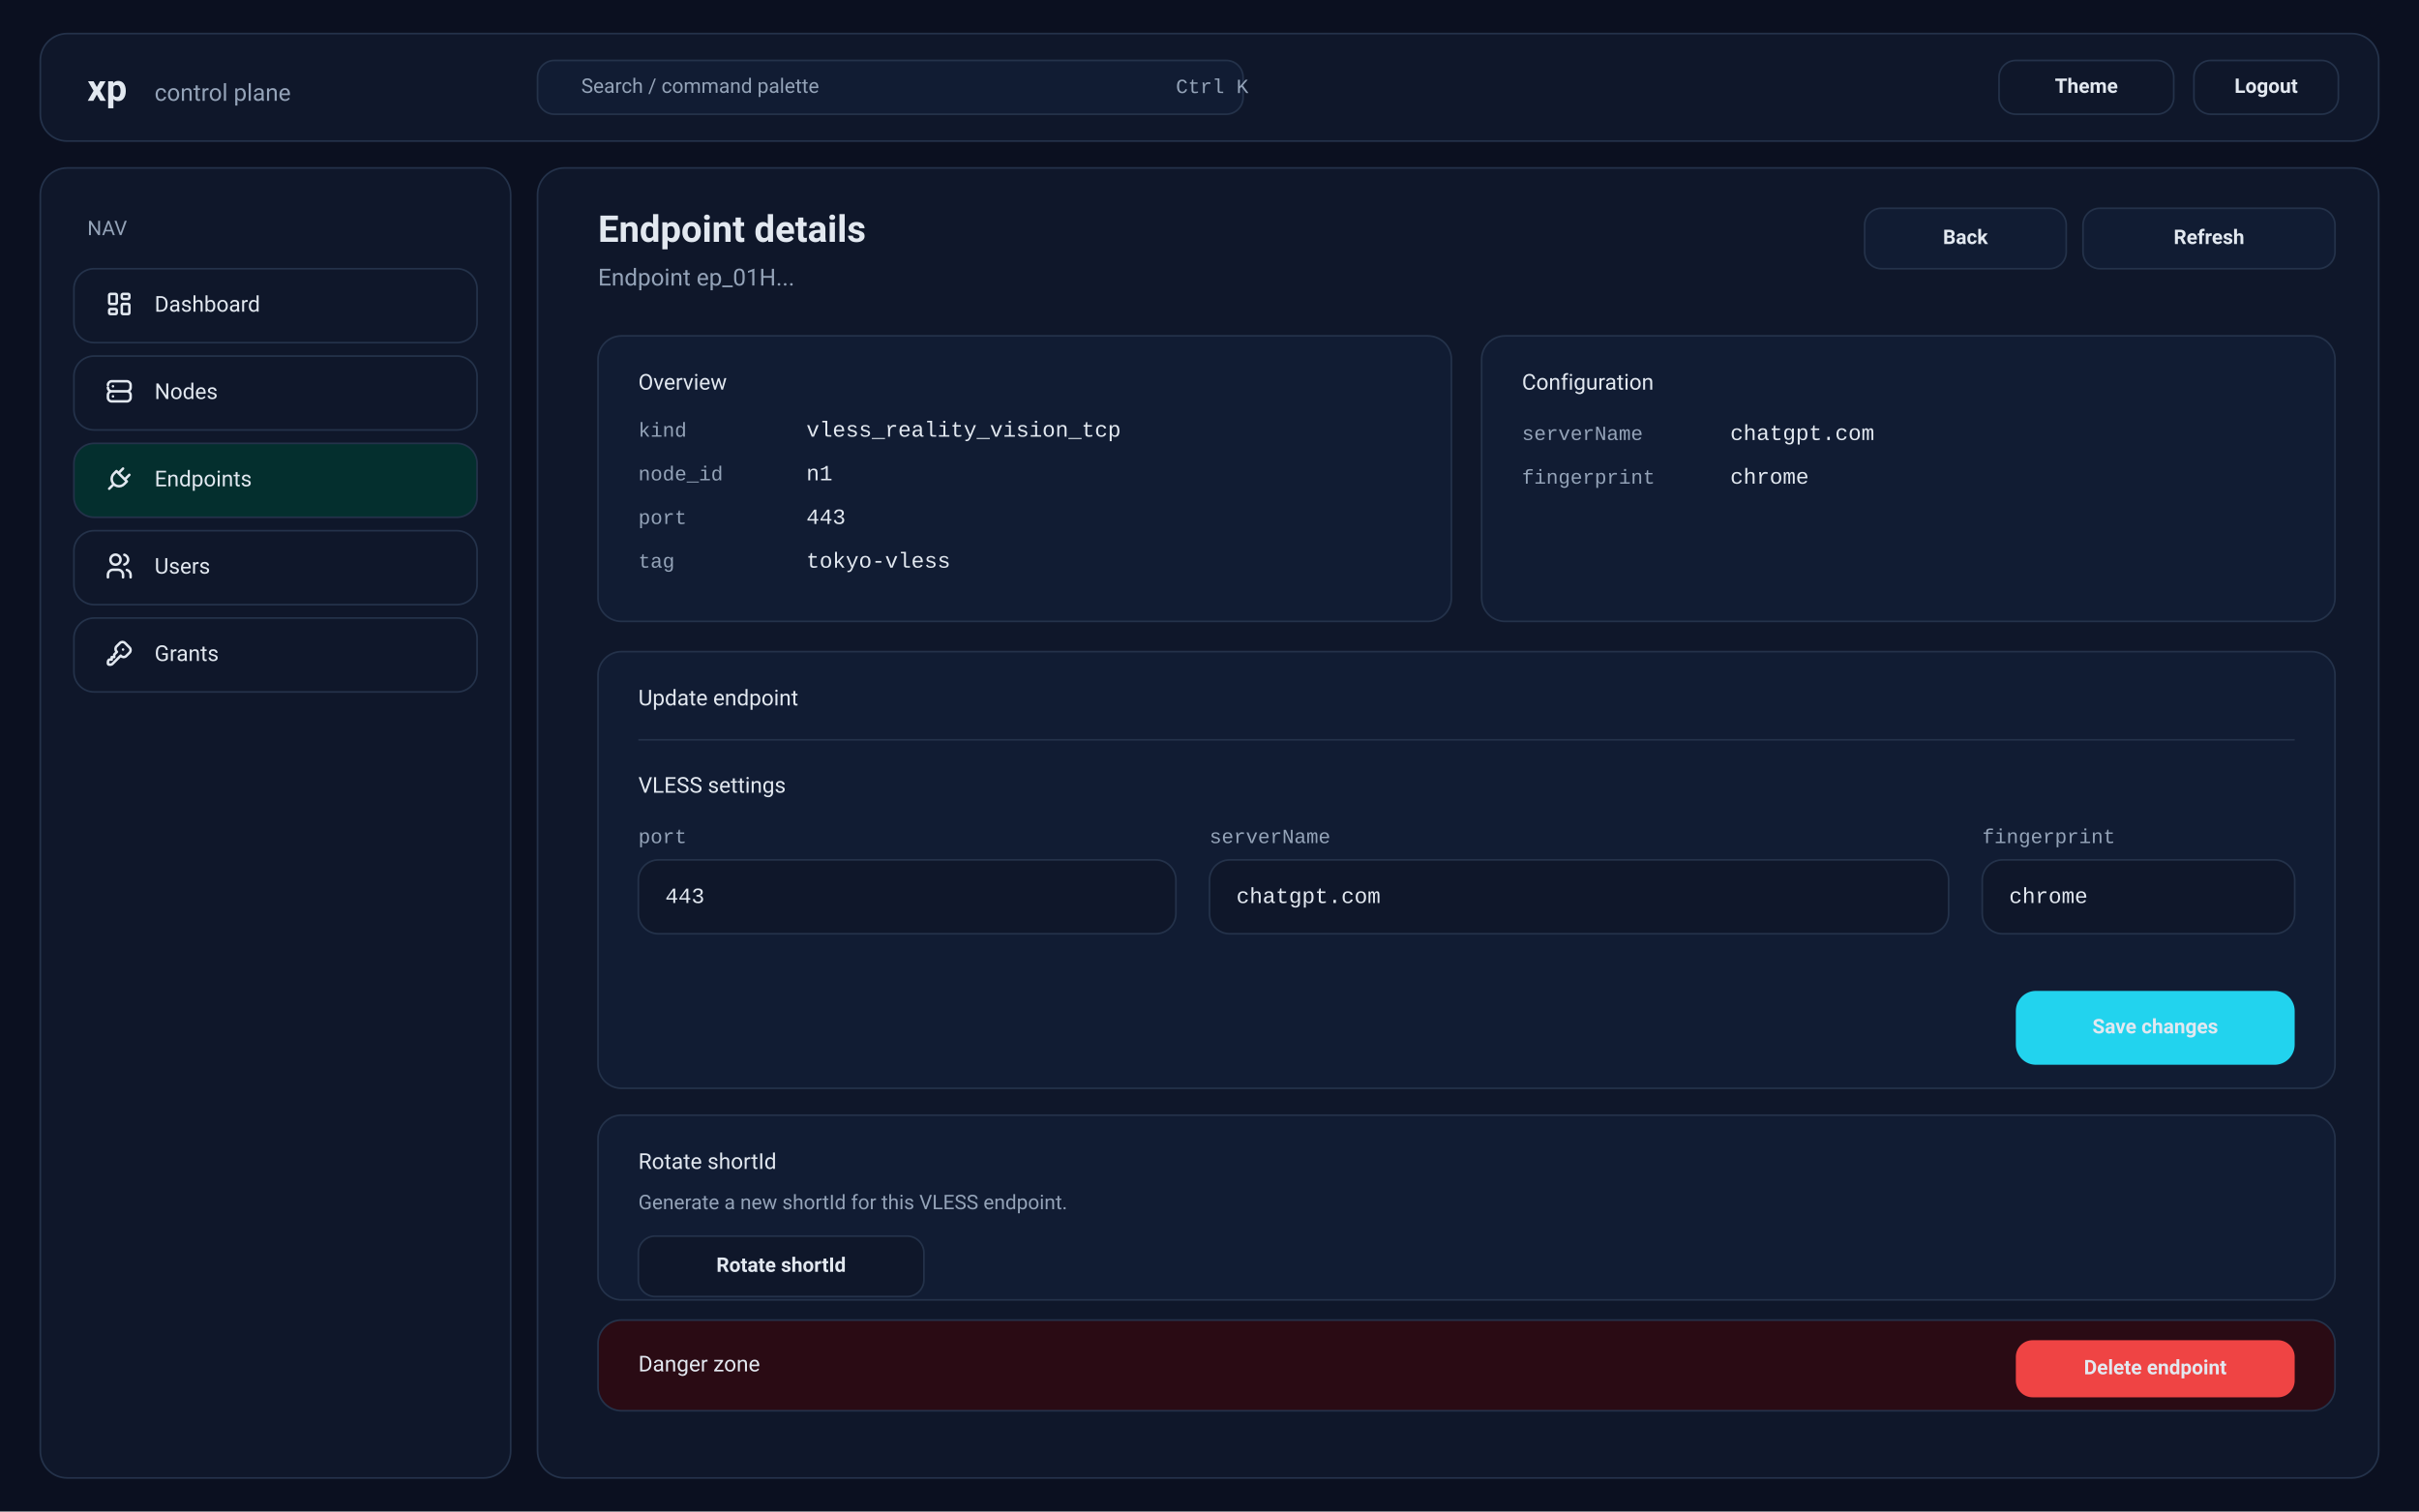
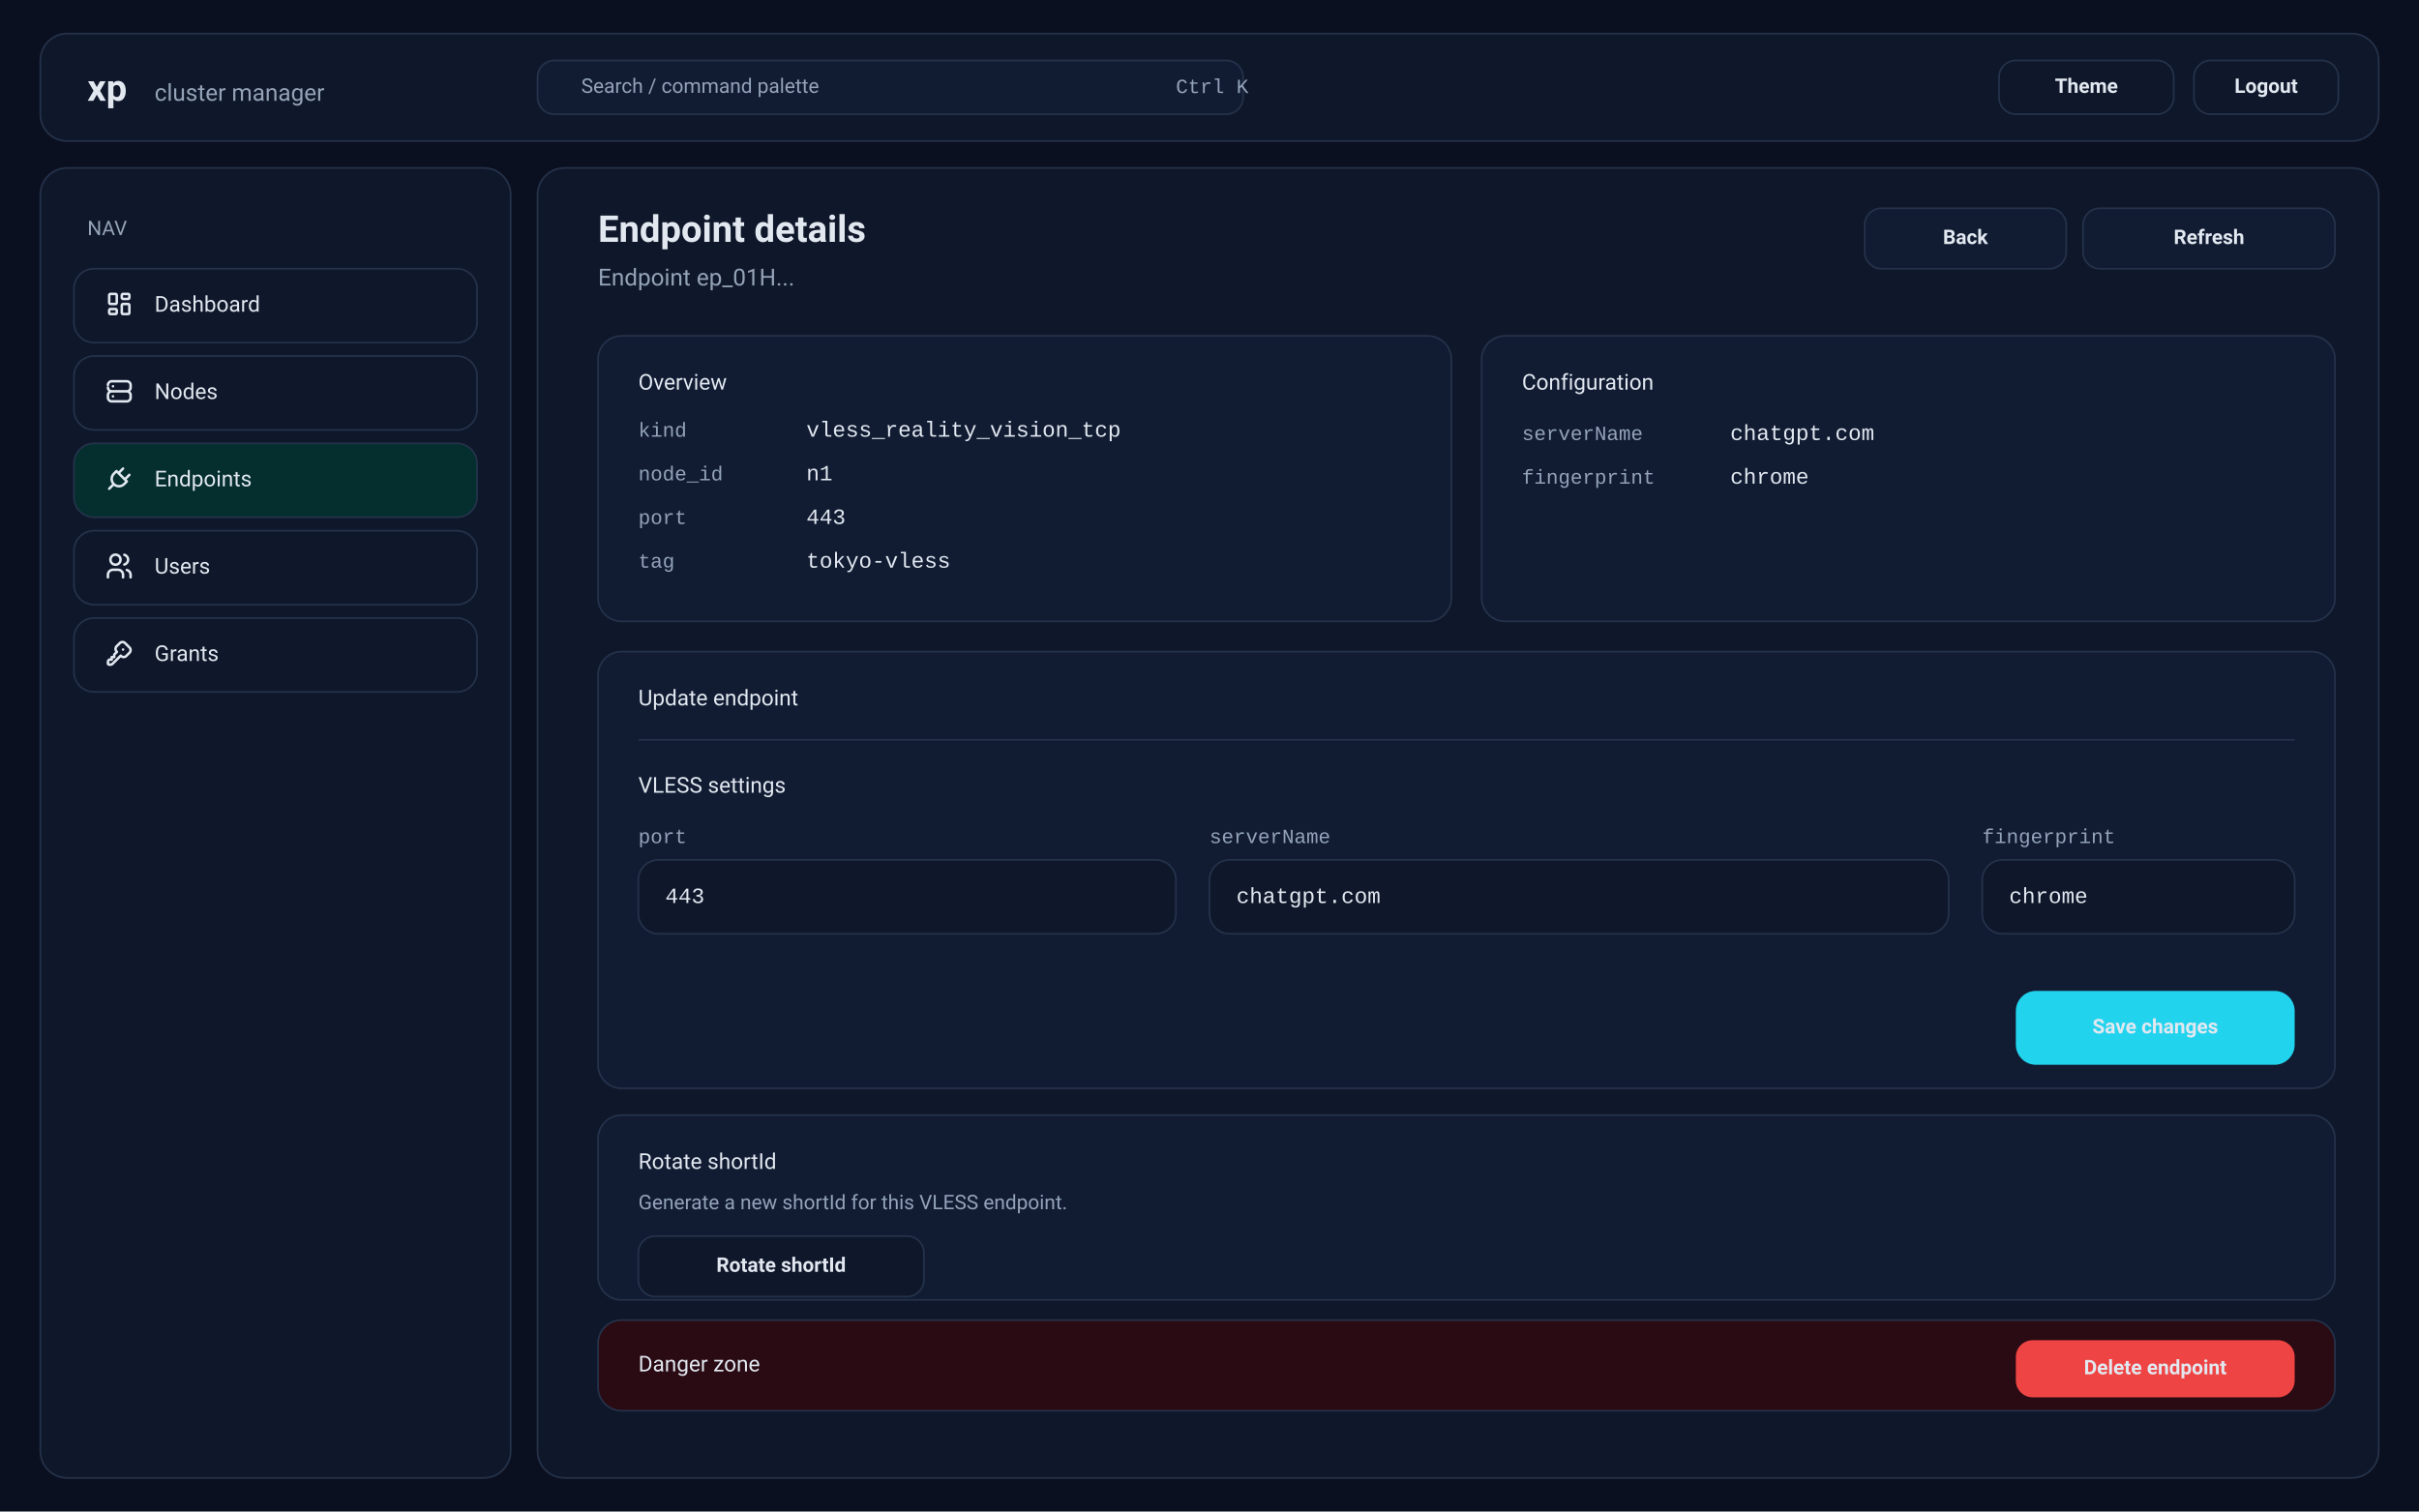
<svg xmlns="http://www.w3.org/2000/svg" width="1440" height="900" viewBox="0 0 1440 900">
  <defs>
    <style>
      .sans { font-family: ui-sans-serif, system-ui, -apple-system, "Segoe UI", Roboto, Helvetica, Arial; }
      .mono { font-family: ui-monospace, SFMono-Regular, Menlo, Monaco, Consolas, "Liberation Mono", "Courier New", monospace; }
      .t0 { font-size: 22px; font-weight: 750; fill: #e2e8f0; }
      .t1 { font-size: 14px; fill: #94a3b8; }
      .t2 { font-size: 12px; fill: #94a3b8; }
      .t3 { font-size: 13px; fill: #e2e8f0; }
      .btn { font-size: 12px; font-weight: 750; fill: #e2e8f0; }
      .stroke { stroke: #24324a; }
      .ico { fill: none; stroke: currentColor; stroke-linecap: round; stroke-linejoin: round; stroke-width: 2; }
    </style>
  </defs>
  <rect x="0" y="0" width="1440" height="900" fill="#0b1020" />
  <rect x="24" y="20" width="1392" height="64" rx="16" fill="#0f172a" class="stroke" stroke-width="1" />
  <text x="52" y="60" class="sans t0">xp</text>
-   <text x="92" y="60" class="sans t1">control plane</text>
+   <text x="92" y="60" class="sans t1">cluster manager</text>
  <rect x="320" y="36" width="420" height="32" rx="10" fill="#111c33" class="stroke" stroke-width="1" />
  <text x="346" y="52" class="sans t2" dominant-baseline="middle">Search / command palette</text>
  <text x="700" y="52" class="mono t2" dominant-baseline="middle">Ctrl K</text>
  <rect x="1190" y="36" width="104" height="32" rx="10" fill="#0f172a" class="stroke" stroke-width="1" />
  <text x="1242" y="52" class="sans btn" text-anchor="middle" dominant-baseline="middle">Theme</text>
  <rect x="1306" y="36" width="86" height="32" rx="10" fill="#0f172a" class="stroke" stroke-width="1" />
  <text x="1349" y="52" class="sans btn" text-anchor="middle" dominant-baseline="middle">Logout</text>
  <rect x="24" y="100" width="280" height="780" rx="16" fill="#0f172a" class="stroke" stroke-width="1" />
  <text x="52" y="140" class="sans t2">NAV</text>
  <rect x="44" y="160" width="240" height="44" rx="12" fill="#0f172a" class="stroke" stroke-width="1" />
  <g class="ico" style="color:#e2e8f0" transform="translate(62 172) scale(.75)">
    <path d="M5 4h4a1 1 0 0 1 1 1v6a1 1 0 0 1-1 1H5a1 1 0 0 1-1-1V5a1 1 0 0 1 1-1m0 12h4a1 1 0 0 1 1 1v2a1 1 0 0 1-1 1H5a1 1 0 0 1-1-1v-2a1 1 0 0 1 1-1m10-4h4a1 1 0 0 1 1 1v6a1 1 0 0 1-1 1h-4a1 1 0 0 1-1-1v-6a1 1 0 0 1 1-1m0-8h4a1 1 0 0 1 1 1v2a1 1 0 0 1-1 1h-4a1 1 0 0 1-1-1V5a1 1 0 0 1 1-1" />
  </g>
  <text x="92" y="182" class="sans t3" dominant-baseline="middle">Dashboard</text>
  <rect x="44" y="212" width="240" height="44" rx="12" fill="#0f172a" class="stroke" stroke-width="1" />
  <g class="ico" style="color:#e2e8f0" transform="translate(62 224) scale(.75)">
    <path d="M3 7a3 3 0 0 1 3-3h12a3 3 0 0 1 3 3v2a3 3 0 0 1-3 3H6a3 3 0 0 1-3-3m0 6a3 3 0 0 1 3-3h12a3 3 0 0 1 3 3v2a3 3 0 0 1-3 3H6a3 3 0 0 1-3-3zm4-7v.01M7 16v.01" />
  </g>
  <text x="92" y="234" class="sans t3" dominant-baseline="middle">Nodes</text>
  <rect x="44" y="264" width="240" height="44" rx="12" fill="#042f2e" class="stroke" stroke-width="1" />
  <g class="ico" style="color:#e2e8f0" transform="translate(62 276) scale(.75)">
    <path d="M9.785 6L18 14.215l-2.054 2.054a5.81 5.81 0 1 1-8.215-8.215zM4 20l3.5-3.5M15 4l-3.5 3.5M20 9l-3.5 3.5" />
  </g>
  <text x="92" y="286" class="sans t3" dominant-baseline="middle">Endpoints</text>
  <rect x="44" y="316" width="240" height="44" rx="12" fill="#0f172a" class="stroke" stroke-width="1" />
  <g class="ico" style="color:#e2e8f0" transform="translate(62 328) scale(.75)">
    <path d="M5 7a4 4 0 1 0 8 0a4 4 0 1 0-8 0M3 21v-2a4 4 0 0 1 4-4h4a4 4 0 0 1 4 4v2m1-17.87a4 4 0 0 1 0 7.75M21 21v-2a4 4 0 0 0-3-3.85" />
  </g>
  <text x="92" y="338" class="sans t3" dominant-baseline="middle">Users</text>
  <rect x="44" y="368" width="240" height="44" rx="12" fill="#0f172a" class="stroke" stroke-width="1" />
  <g class="ico" style="color:#e2e8f0" transform="translate(62 380) scale(.75)">
    <path d="m16.555 3.843l3.602 3.602a2.877 2.877 0 0 1 0 4.069l-2.643 2.643a2.877 2.877 0 0 1-4.069 0l-.301-.301l-6.558 6.558a2 2 0 0 1-1.239.578L5.172 21H4a1 1 0 0 1-.993-.883L3 20v-1.172a2 2 0 0 1 .467-1.284l.119-.13L4 17h2v-2h2v-2l2.144-2.144l-.301-.301a2.877 2.877 0 0 1 0-4.069l2.643-2.643a2.877 2.877 0 0 1 4.069 0M15 9h.01" />
  </g>
  <text x="92" y="390" class="sans t3" dominant-baseline="middle">Grants</text>
  <rect x="320" y="100" width="1096" height="780" rx="16" fill="#0f172a" class="stroke" stroke-width="1" />
  <text x="356" y="144" class="sans t0">Endpoint details</text>
  <text x="356" y="170" class="sans t1">Endpoint ep_01H...</text>
  <rect x="1110" y="124" width="120" height="36" rx="10" fill="#111c33" class="stroke" stroke-width="1" />
  <text x="1170" y="142" class="sans btn" text-anchor="middle" dominant-baseline="middle">Back</text>
  <rect x="1240" y="124" width="150" height="36" rx="10" fill="#111c33" class="stroke" stroke-width="1" />
  <text x="1315" y="142" class="sans btn" text-anchor="middle" dominant-baseline="middle">Refresh</text>
  <rect x="356" y="200" width="508" height="170" rx="14" fill="#111c33" class="stroke" stroke-width="1" />
  <text x="380" y="232" class="sans t3">Overview</text>
  <text x="380" y="260" class="mono t2">kind</text>
  <text x="480" y="260" class="mono t3">vless_reality_vision_tcp</text>
  <text x="380" y="286" class="mono t2">node_id</text>
  <text x="480" y="286" class="mono t3">n1</text>
  <text x="380" y="312" class="mono t2">port</text>
  <text x="480" y="312" class="mono t3">443</text>
  <text x="380" y="338" class="mono t2">tag</text>
  <text x="480" y="338" class="mono t3">tokyo-vless</text>
  <rect x="882" y="200" width="508" height="170" rx="14" fill="#111c33" class="stroke" stroke-width="1" />
  <text x="906" y="232" class="sans t3">Configuration</text>
  <text x="906" y="262" class="mono t2">serverName</text>
  <text x="1030" y="262" class="mono t3">chatgpt.com</text>
  <text x="906" y="288" class="mono t2">fingerprint</text>
  <text x="1030" y="288" class="mono t3">chrome</text>
  <rect x="356" y="388" width="1034" height="260" rx="14" fill="#111c33" class="stroke" stroke-width="1" />
  <text x="380" y="420" class="sans t3">Update endpoint</text>
  <rect x="380" y="440" width="986" height="1" fill="#24324a" />
  <text x="380" y="472" class="sans t3">VLESS settings</text>
  <text x="380" y="502" class="mono t2">port</text>
  <rect x="380" y="512" width="320" height="44" rx="12" fill="#0f172a" class="stroke" stroke-width="1" />
  <text x="396" y="534" class="mono t3" dominant-baseline="middle">443</text>
  <text x="720" y="502" class="mono t2">serverName</text>
  <rect x="720" y="512" width="440" height="44" rx="12" fill="#0f172a" class="stroke" stroke-width="1" />
  <text x="736" y="534" class="mono t3" dominant-baseline="middle">chatgpt.com</text>
  <text x="1180" y="502" class="mono t2">fingerprint</text>
  <rect x="1180" y="512" width="186" height="44" rx="12" fill="#0f172a" class="stroke" stroke-width="1" />
  <text x="1196" y="534" class="mono t3" dominant-baseline="middle">chrome</text>
  <rect x="1200" y="590" width="166" height="44" rx="12" fill="#22d3ee" />
  <text x="1283" y="612" class="sans btn" fill="#031c22" text-anchor="middle" dominant-baseline="middle">Save changes</text>
  <rect x="356" y="664" width="1034" height="110" rx="14" fill="#111c33" class="stroke" stroke-width="1" />
  <text x="380" y="696" class="sans t3">Rotate shortId</text>
  <text x="380" y="720" class="sans t2">Generate a new shortId for this VLESS endpoint.</text>
  <rect x="380" y="736" width="170" height="36" rx="10" fill="#0f172a" class="stroke" stroke-width="1" />
  <text x="465" y="754" class="sans btn" text-anchor="middle" dominant-baseline="middle">Rotate shortId</text>
  <rect x="356" y="786" width="1034" height="54" rx="14" fill="#2a0b14" class="stroke" stroke-width="1" />
  <text x="380" y="813" class="sans t3" dominant-baseline="middle">Danger zone</text>
  <rect x="1200" y="798" width="166" height="34" rx="10" fill="#ef4444" />
  <text x="1283" y="815" class="sans btn" fill="#ffffff" text-anchor="middle" dominant-baseline="middle">Delete endpoint</text>
</svg>
